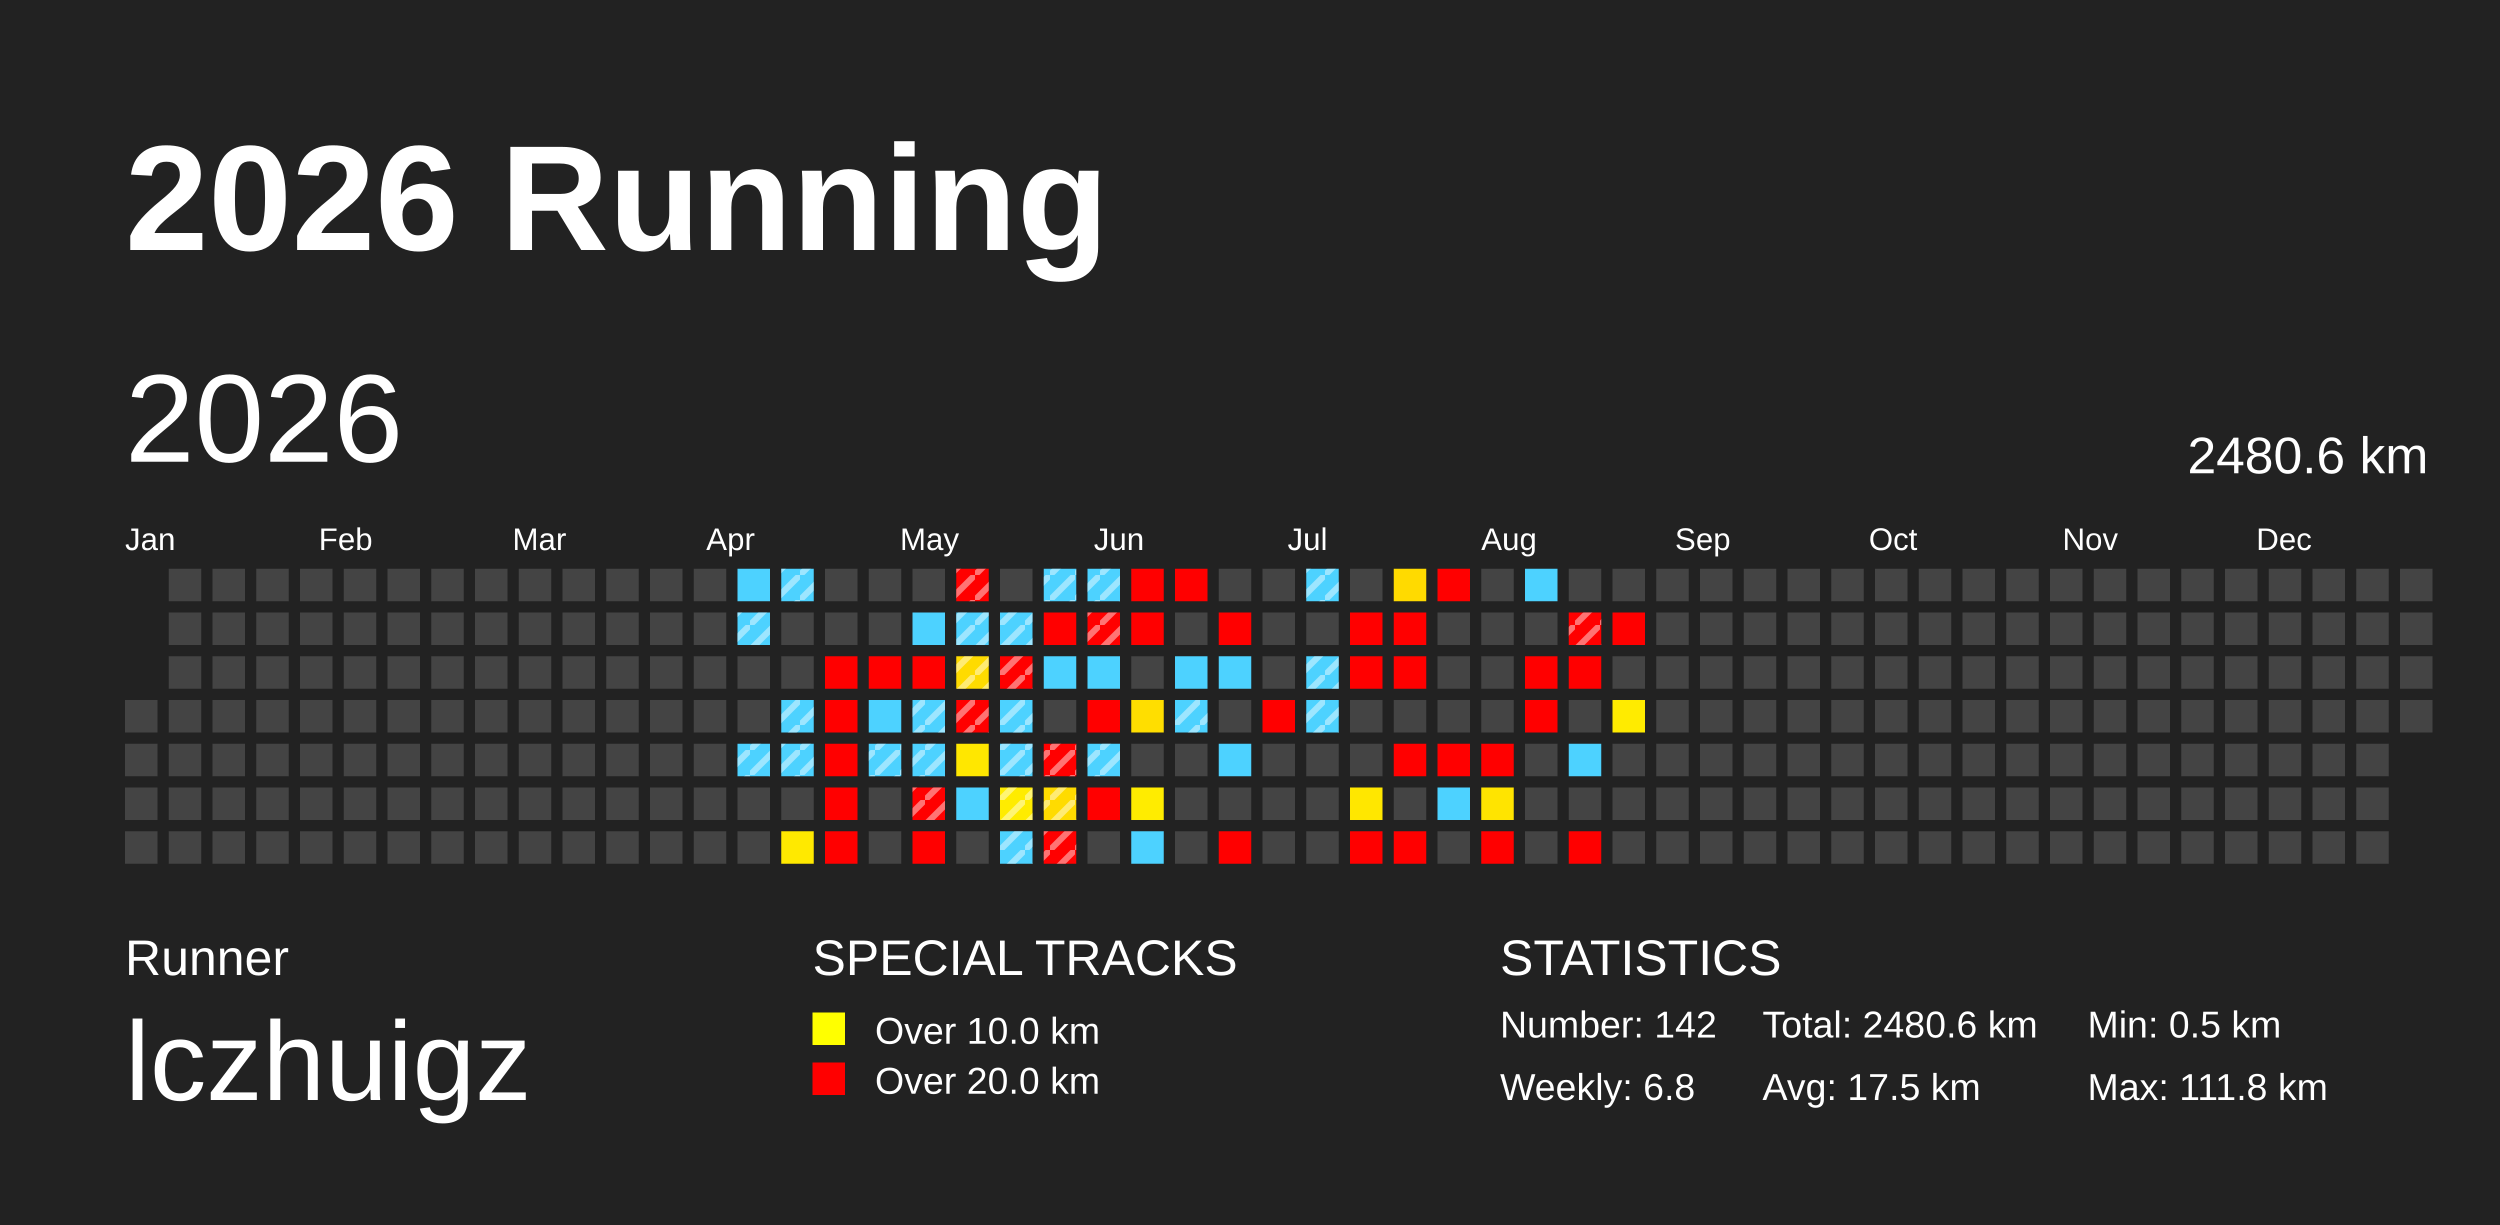
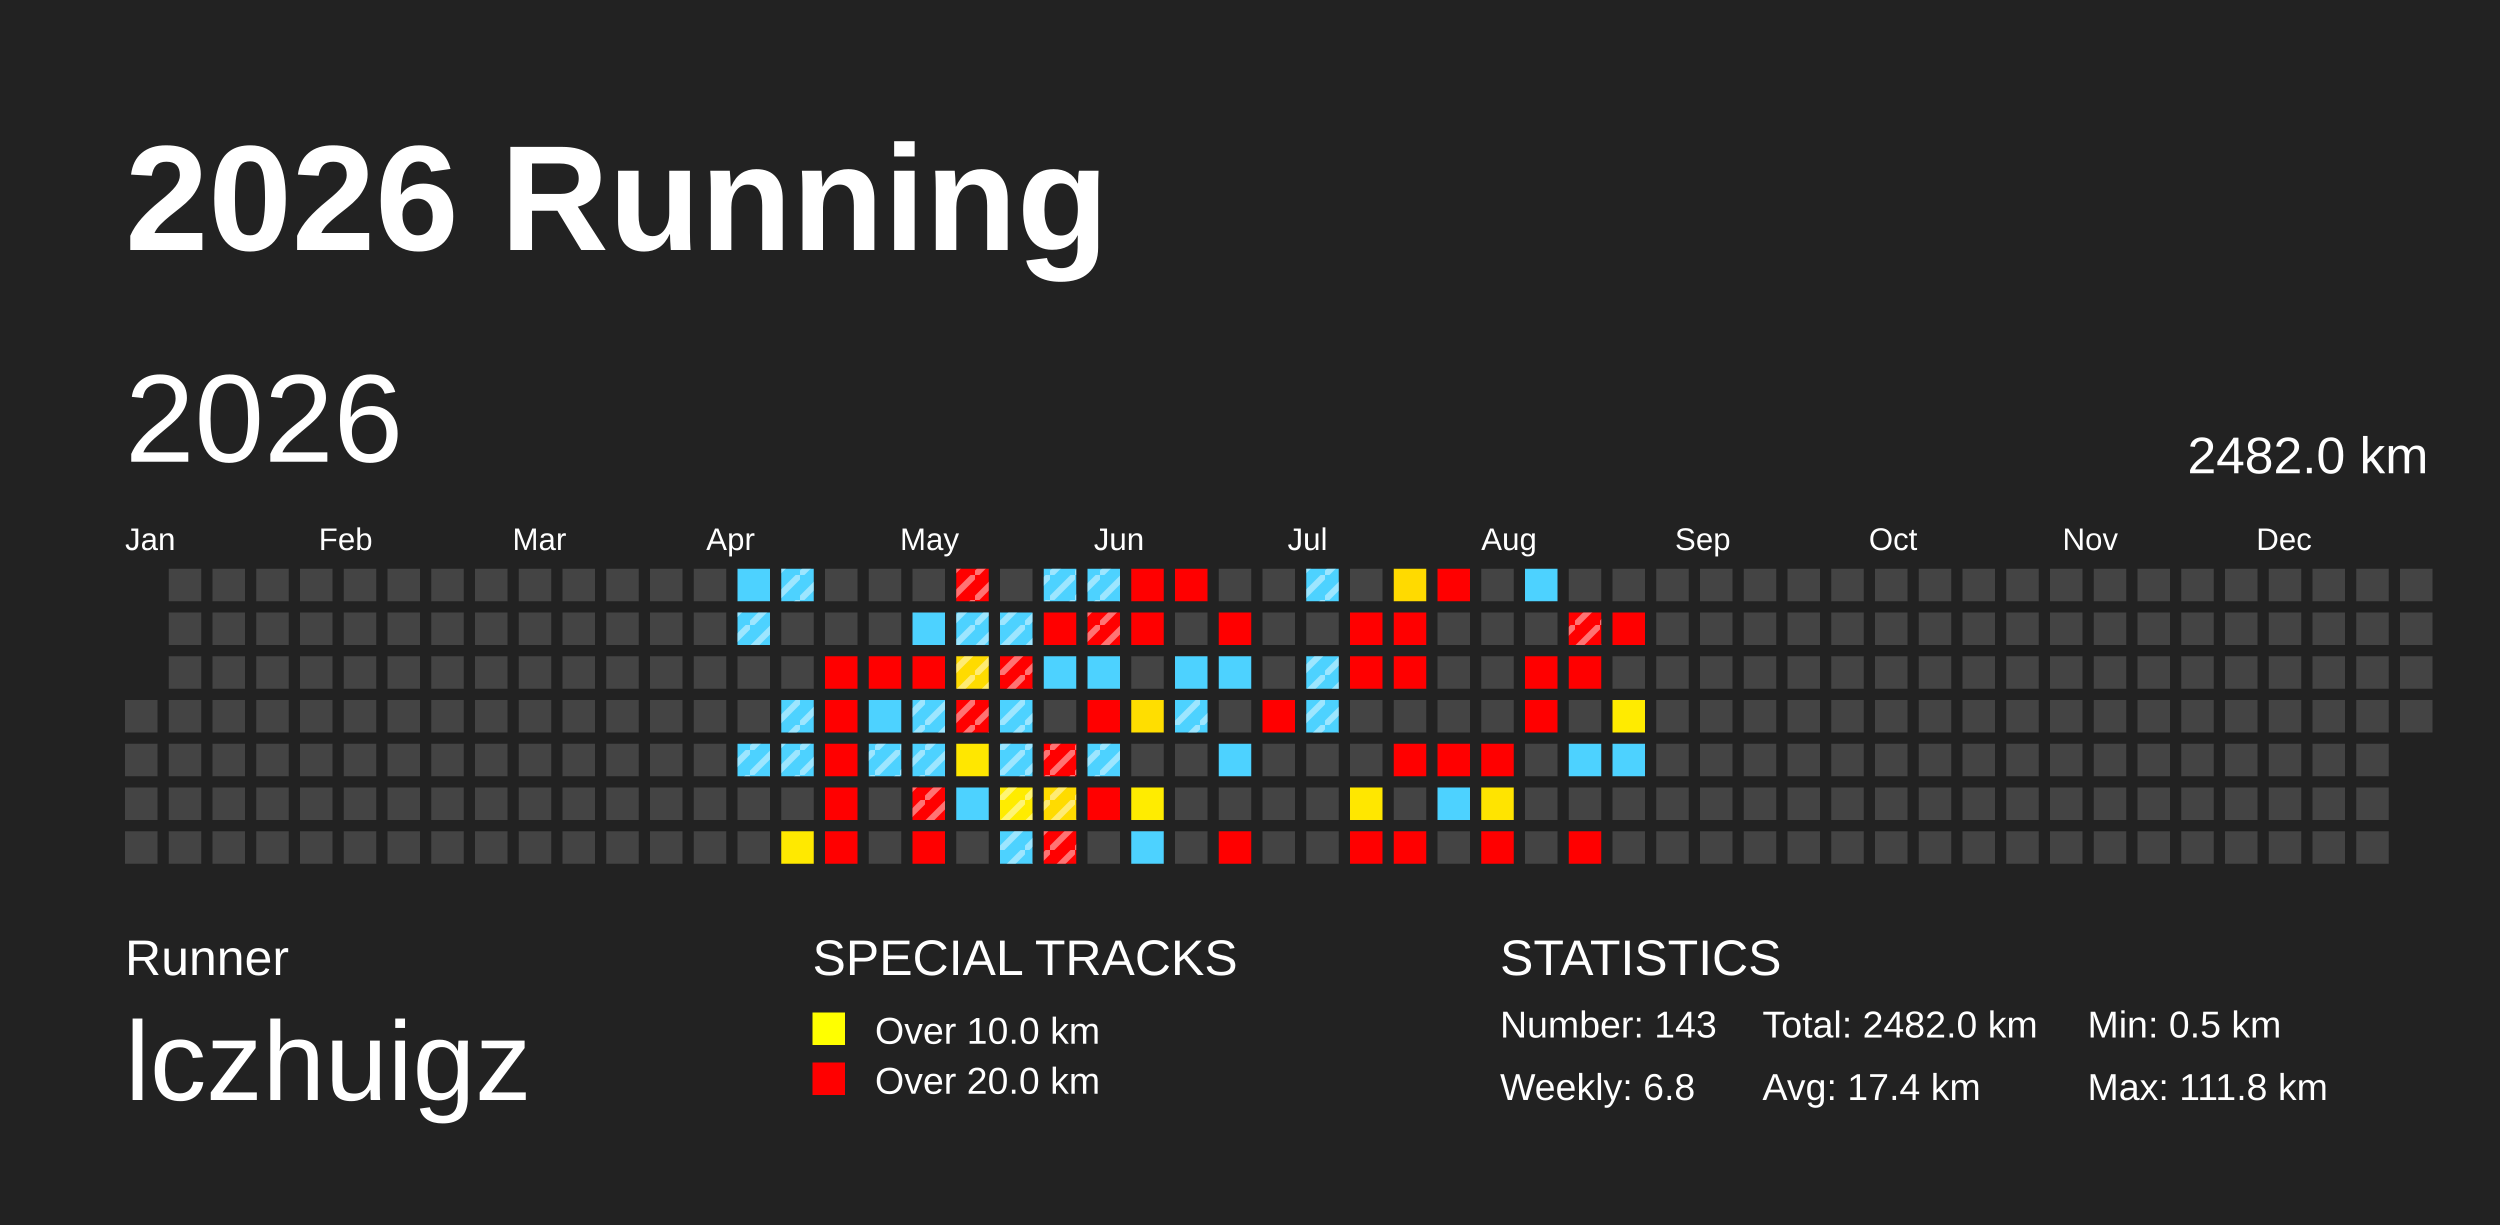
<svg xmlns="http://www.w3.org/2000/svg" baseProfile="full" height="98mm" version="1.1" viewBox="0,0,200,98" width="200mm">
  <defs>
    <pattern height="2" id="indoor-stripe" patternUnits="userSpaceOnUse" width="2">
      <line stroke="white" stroke-opacity="0.45" stroke-width="0.5" x1="0" x2="2" y1="2" y2="0" />
    </pattern>
  </defs>
  <rect fill="#222222" height="98" width="200" x="0" y="0" />
  <text fill="#FFFFFF" style="font-size:12px; font-family:Arial; font-weight:bold;" x="10" y="20">2026 Running</text>
  <text fill="#FFFFFF" style="font-size:4px; font-family:Arial" x="10" y="78">Runner</text>
  <text fill="#FFFFFF" style="font-size:9px; font-family:Arial" x="10" y="88">lczhuigz</text>
  <text fill="#FFFFFF" style="font-size:4px; font-family:Arial" x="65" y="78">SPECIAL TRACKS</text>
  <rect fill="yellow" height="2.6" width="2.6" x="65" y="81" />
  <text fill="#FFFFFF" style="font-size:3px; font-family:Arial" x="70" y="83.5">Over 10.0 km</text>
  <rect fill="red" height="2.6" width="2.6" x="65" y="85" />
  <text fill="#FFFFFF" style="font-size:3px; font-family:Arial" x="70" y="87.5">Over 20.0 km</text>
  <text fill="#FFFFFF" style="font-size:4px; font-family:Arial" x="120" y="78">STATISTICS</text>
-   <text fill="#FFFFFF" style="font-size:3px; font-family:Arial" x="120" y="83">Number: 142</text>
+   <text fill="#FFFFFF" style="font-size:3px; font-family:Arial" x="120" y="83">Number: 143</text>
  <text fill="#FFFFFF" style="font-size:3px; font-family:Arial" x="120" y="88">Weekly: 6.8</text>
-   <text fill="#FFFFFF" style="font-size:3px; font-family:Arial" x="141" y="83">Total: 2480.6 km</text>
-   <text fill="#FFFFFF" style="font-size:3px; font-family:Arial" x="141" y="88">Avg: 17.5 km</text>
+   <text fill="#FFFFFF" style="font-size:3px; font-family:Arial" x="141" y="83">Total: 2482.0 km</text>
+   <text fill="#FFFFFF" style="font-size:3px; font-family:Arial" x="141" y="88">Avg: 17.4 km</text>
  <text fill="#FFFFFF" style="font-size:3px; font-family:Arial" x="167" y="83">Min: 0.5 km</text>
  <text fill="#FFFFFF" style="font-size:3px; font-family:Arial" x="167" y="88">Max: 111.8 km</text>
  <text dominant-baseline="hanging" fill="#FFFFFF" style="font-size:10.0px; font-family:Arial;" x="10" y="30">2026</text>
-   <text dominant-baseline="hanging" fill="#FFFFFF" style="font-size:4.125px; font-family:Arial;" x="175" y="35">2480.6 km</text>
+   <text dominant-baseline="hanging" fill="#FFFFFF" style="font-size:4.125px; font-family:Arial;" x="175" y="35">2482.0 km</text>
  <text fill="#FFFFFF" style="font-size:2.5px; font-family:Arial" x="10.0" y="44">Jan</text>
  <text fill="#FFFFFF" style="font-size:2.5px; font-family:Arial" x="25.5" y="44">Feb</text>
  <text fill="#FFFFFF" style="font-size:2.5px; font-family:Arial" x="41.0" y="44">Mar</text>
  <text fill="#FFFFFF" style="font-size:2.5px; font-family:Arial" x="56.5" y="44">Apr</text>
  <text fill="#FFFFFF" style="font-size:2.5px; font-family:Arial" x="72.0" y="44">May</text>
  <text fill="#FFFFFF" style="font-size:2.5px; font-family:Arial" x="87.5" y="44">Jun</text>
  <text fill="#FFFFFF" style="font-size:2.5px; font-family:Arial" x="103.0" y="44">Jul</text>
  <text fill="#FFFFFF" style="font-size:2.5px; font-family:Arial" x="118.5" y="44">Aug</text>
  <text fill="#FFFFFF" style="font-size:2.5px; font-family:Arial" x="134.0" y="44">Sep</text>
  <text fill="#FFFFFF" style="font-size:2.5px; font-family:Arial" x="149.5" y="44">Oct</text>
  <text fill="#FFFFFF" style="font-size:2.5px; font-family:Arial" x="165.0" y="44">Nov</text>
  <text fill="#FFFFFF" style="font-size:2.5px; font-family:Arial" x="180.5" y="44">Dec</text>
  <rect fill="#444444" height="2.6" width="2.6" x="10.0" y="56.0" />
  <rect fill="#444444" height="2.6" width="2.6" x="10.0" y="59.5" />
  <rect fill="#444444" height="2.6" width="2.6" x="10.0" y="63.0" />
  <rect fill="#444444" height="2.6" width="2.6" x="10.0" y="66.5" />
  <rect fill="#444444" height="2.6" width="2.6" x="13.5" y="45.5" />
  <rect fill="#444444" height="2.6" width="2.6" x="13.5" y="49.0" />
  <rect fill="#444444" height="2.6" width="2.6" x="13.5" y="52.5" />
  <rect fill="#444444" height="2.6" width="2.6" x="13.5" y="56.0" />
  <rect fill="#444444" height="2.6" width="2.6" x="13.5" y="59.5" />
  <rect fill="#444444" height="2.6" width="2.6" x="13.5" y="63.0" />
  <rect fill="#444444" height="2.6" width="2.6" x="13.5" y="66.5" />
  <rect fill="#444444" height="2.6" width="2.6" x="17.0" y="45.5" />
  <rect fill="#444444" height="2.6" width="2.6" x="17.0" y="49.0" />
  <rect fill="#444444" height="2.6" width="2.6" x="17.0" y="52.5" />
  <rect fill="#444444" height="2.6" width="2.6" x="17.0" y="56.0" />
  <rect fill="#444444" height="2.6" width="2.6" x="17.0" y="59.5" />
  <rect fill="#444444" height="2.6" width="2.6" x="17.0" y="63.0" />
  <rect fill="#444444" height="2.6" width="2.6" x="17.0" y="66.5" />
  <rect fill="#444444" height="2.6" width="2.6" x="20.5" y="45.5" />
  <rect fill="#444444" height="2.6" width="2.6" x="20.5" y="49.0" />
  <rect fill="#444444" height="2.6" width="2.6" x="20.5" y="52.5" />
  <rect fill="#444444" height="2.6" width="2.6" x="20.5" y="56.0" />
  <rect fill="#444444" height="2.6" width="2.6" x="20.5" y="59.5" />
  <rect fill="#444444" height="2.6" width="2.6" x="20.5" y="63.0" />
  <rect fill="#444444" height="2.6" width="2.6" x="20.5" y="66.5" />
  <rect fill="#444444" height="2.6" width="2.6" x="24.0" y="45.5" />
  <rect fill="#444444" height="2.6" width="2.6" x="24.0" y="49.0" />
  <rect fill="#444444" height="2.6" width="2.6" x="24.0" y="52.5" />
  <rect fill="#444444" height="2.6" width="2.6" x="24.0" y="56.0" />
  <rect fill="#444444" height="2.6" width="2.6" x="24.0" y="59.5" />
  <rect fill="#444444" height="2.6" width="2.6" x="24.0" y="63.0" />
  <rect fill="#444444" height="2.6" width="2.6" x="24.0" y="66.5" />
  <rect fill="#444444" height="2.6" width="2.6" x="27.5" y="45.5" />
  <rect fill="#444444" height="2.6" width="2.6" x="27.5" y="49.0" />
  <rect fill="#444444" height="2.6" width="2.6" x="27.5" y="52.5" />
  <rect fill="#444444" height="2.6" width="2.6" x="27.5" y="56.0" />
  <rect fill="#444444" height="2.6" width="2.6" x="27.5" y="59.5" />
  <rect fill="#444444" height="2.6" width="2.6" x="27.5" y="63.0" />
  <rect fill="#444444" height="2.6" width="2.6" x="27.5" y="66.5" />
  <rect fill="#444444" height="2.6" width="2.6" x="31.0" y="45.5" />
  <rect fill="#444444" height="2.6" width="2.6" x="31.0" y="49.0" />
  <rect fill="#444444" height="2.6" width="2.6" x="31.0" y="52.5" />
  <rect fill="#444444" height="2.6" width="2.6" x="31.0" y="56.0" />
  <rect fill="#444444" height="2.6" width="2.6" x="31.0" y="59.5" />
  <rect fill="#444444" height="2.6" width="2.6" x="31.0" y="63.0" />
  <rect fill="#444444" height="2.6" width="2.6" x="31.0" y="66.5" />
  <rect fill="#444444" height="2.6" width="2.6" x="34.5" y="45.5" />
  <rect fill="#444444" height="2.6" width="2.6" x="34.5" y="49.0" />
  <rect fill="#444444" height="2.6" width="2.6" x="34.5" y="52.5" />
  <rect fill="#444444" height="2.6" width="2.6" x="34.5" y="56.0" />
  <rect fill="#444444" height="2.6" width="2.6" x="34.5" y="59.5" />
  <rect fill="#444444" height="2.6" width="2.6" x="34.5" y="63.0" />
  <rect fill="#444444" height="2.6" width="2.6" x="34.5" y="66.5" />
  <rect fill="#444444" height="2.6" width="2.6" x="38.0" y="45.5" />
  <rect fill="#444444" height="2.6" width="2.6" x="38.0" y="49.0" />
  <rect fill="#444444" height="2.6" width="2.6" x="38.0" y="52.5" />
  <rect fill="#444444" height="2.6" width="2.6" x="38.0" y="56.0" />
  <rect fill="#444444" height="2.6" width="2.6" x="38.0" y="59.5" />
  <rect fill="#444444" height="2.6" width="2.6" x="38.0" y="63.0" />
  <rect fill="#444444" height="2.6" width="2.6" x="38.0" y="66.5" />
  <rect fill="#444444" height="2.6" width="2.6" x="41.5" y="45.5" />
  <rect fill="#444444" height="2.6" width="2.6" x="41.5" y="49.0" />
  <rect fill="#444444" height="2.6" width="2.6" x="41.5" y="52.5" />
  <rect fill="#444444" height="2.6" width="2.6" x="41.5" y="56.0" />
  <rect fill="#444444" height="2.6" width="2.6" x="41.5" y="59.5" />
  <rect fill="#444444" height="2.6" width="2.6" x="41.5" y="63.0" />
  <rect fill="#444444" height="2.6" width="2.6" x="41.5" y="66.5" />
  <rect fill="#444444" height="2.6" width="2.6" x="45.0" y="45.5" />
  <rect fill="#444444" height="2.6" width="2.6" x="45.0" y="49.0" />
  <rect fill="#444444" height="2.6" width="2.6" x="45.0" y="52.5" />
  <rect fill="#444444" height="2.6" width="2.6" x="45.0" y="56.0" />
  <rect fill="#444444" height="2.6" width="2.6" x="45.0" y="59.5" />
  <rect fill="#444444" height="2.6" width="2.6" x="45.0" y="63.0" />
  <rect fill="#444444" height="2.6" width="2.6" x="45.0" y="66.5" />
  <rect fill="#444444" height="2.6" width="2.6" x="48.5" y="45.5" />
  <rect fill="#444444" height="2.6" width="2.6" x="48.5" y="49.0" />
  <rect fill="#444444" height="2.6" width="2.6" x="48.5" y="52.5" />
  <rect fill="#444444" height="2.6" width="2.6" x="48.5" y="56.0" />
  <rect fill="#444444" height="2.6" width="2.6" x="48.5" y="59.5" />
  <rect fill="#444444" height="2.6" width="2.6" x="48.5" y="63.0" />
  <rect fill="#444444" height="2.6" width="2.6" x="48.5" y="66.5" />
  <rect fill="#444444" height="2.6" width="2.6" x="52.0" y="45.5" />
  <rect fill="#444444" height="2.6" width="2.6" x="52.0" y="49.0" />
  <rect fill="#444444" height="2.6" width="2.6" x="52.0" y="52.5" />
  <rect fill="#444444" height="2.6" width="2.6" x="52.0" y="56.0" />
  <rect fill="#444444" height="2.6" width="2.6" x="52.0" y="59.5" />
  <rect fill="#444444" height="2.6" width="2.6" x="52.0" y="63.0" />
  <rect fill="#444444" height="2.6" width="2.6" x="52.0" y="66.5" />
  <rect fill="#444444" height="2.6" width="2.6" x="55.5" y="45.5" />
  <rect fill="#444444" height="2.6" width="2.6" x="55.5" y="49.0" />
  <rect fill="#444444" height="2.6" width="2.6" x="55.5" y="52.5" />
  <rect fill="#444444" height="2.6" width="2.6" x="55.5" y="56.0" />
  <rect fill="#444444" height="2.6" width="2.6" x="55.5" y="59.5" />
  <rect fill="#444444" height="2.6" width="2.6" x="55.5" y="63.0" />
  <rect fill="#444444" height="2.6" width="2.6" x="55.5" y="66.5" />
  <rect fill="#4dd2ff" height="2.6" width="2.6" x="59.0" y="45.5" />
  <rect fill="#4dd2ff" height="2.6" width="2.6" x="59.0" y="49.0" />
  <rect fill="url(#indoor-stripe)" height="2.6" style="pointer-events: none;" width="2.6" x="59.0" y="49.0" />
  <rect fill="#444444" height="2.6" width="2.6" x="59.0" y="52.5" />
  <rect fill="#444444" height="2.6" width="2.6" x="59.0" y="56.0" />
  <rect fill="#4dd2ff" height="2.6" width="2.6" x="59.0" y="59.5" />
  <rect fill="url(#indoor-stripe)" height="2.6" style="pointer-events: none;" width="2.6" x="59.0" y="59.5" />
  <rect fill="#444444" height="2.6" width="2.6" x="59.0" y="63.0" />
  <rect fill="#444444" height="2.6" width="2.6" x="59.0" y="66.5" />
  <rect fill="#4dd2ff" height="2.6" width="2.6" x="62.5" y="45.5" />
  <rect fill="url(#indoor-stripe)" height="2.6" style="pointer-events: none;" width="2.6" x="62.5" y="45.5" />
  <rect fill="#444444" height="2.6" width="2.6" x="62.5" y="49.0" />
  <rect fill="#444444" height="2.6" width="2.6" x="62.5" y="52.5" />
  <rect fill="#4dd2ff" height="2.6" width="2.6" x="62.5" y="56.0" />
  <rect fill="url(#indoor-stripe)" height="2.6" style="pointer-events: none;" width="2.6" x="62.5" y="56.0" />
  <rect fill="#4dd2ff" height="2.6" width="2.6" x="62.5" y="59.5" />
  <rect fill="url(#indoor-stripe)" height="2.6" style="pointer-events: none;" width="2.6" x="62.5" y="59.5" />
  <rect fill="#444444" height="2.6" width="2.6" x="62.5" y="63.0" />
  <rect fill="#ffe900" height="2.6" width="2.6" x="62.5" y="66.5" />
  <rect fill="#444444" height="2.6" width="2.6" x="66.0" y="45.5" />
  <rect fill="#444444" height="2.6" width="2.6" x="66.0" y="49.0" />
  <rect fill="red" height="2.6" width="2.6" x="66.0" y="52.5" />
  <rect fill="red" height="2.6" width="2.6" x="66.0" y="56.0" />
  <rect fill="red" height="2.6" width="2.6" x="66.0" y="59.5" />
  <rect fill="red" height="2.6" width="2.6" x="66.0" y="63.0" />
  <rect fill="red" height="2.6" width="2.6" x="66.0" y="66.5" />
  <rect fill="#444444" height="2.6" width="2.6" x="69.5" y="45.5" />
  <rect fill="#444444" height="2.6" width="2.6" x="69.5" y="49.0" />
  <rect fill="red" height="2.6" width="2.6" x="69.5" y="52.5" />
  <rect fill="#4dd2ff" height="2.6" width="2.6" x="69.5" y="56.0" />
  <rect fill="#4dd2ff" height="2.6" width="2.6" x="69.5" y="59.5" />
  <rect fill="url(#indoor-stripe)" height="2.6" style="pointer-events: none;" width="2.6" x="69.5" y="59.5" />
  <rect fill="#444444" height="2.6" width="2.6" x="69.5" y="63.0" />
  <rect fill="#444444" height="2.6" width="2.6" x="69.5" y="66.5" />
  <rect fill="#444444" height="2.6" width="2.6" x="73.0" y="45.5" />
  <rect fill="#4dd2ff" height="2.6" width="2.6" x="73.0" y="49.0" />
  <rect fill="red" height="2.6" width="2.6" x="73.0" y="52.5" />
  <rect fill="#4dd2ff" height="2.6" width="2.6" x="73.0" y="56.0" />
  <rect fill="url(#indoor-stripe)" height="2.6" style="pointer-events: none;" width="2.6" x="73.0" y="56.0" />
  <rect fill="#4dd2ff" height="2.6" width="2.6" x="73.0" y="59.5" />
  <rect fill="url(#indoor-stripe)" height="2.6" style="pointer-events: none;" width="2.6" x="73.0" y="59.5" />
  <rect fill="red" height="2.6" width="2.6" x="73.0" y="63.0" />
  <rect fill="url(#indoor-stripe)" height="2.6" style="pointer-events: none;" width="2.6" x="73.0" y="63.0" />
  <rect fill="red" height="2.6" width="2.6" x="73.0" y="66.5" />
  <rect fill="red" height="2.6" width="2.6" x="76.5" y="45.5" />
  <rect fill="url(#indoor-stripe)" height="2.6" style="pointer-events: none;" width="2.6" x="76.5" y="45.5" />
  <rect fill="#4dd2ff" height="2.6" width="2.6" x="76.5" y="49.0" />
  <rect fill="url(#indoor-stripe)" height="2.6" style="pointer-events: none;" width="2.6" x="76.5" y="49.0" />
  <rect fill="#ffdb00" height="2.6" width="2.6" x="76.5" y="52.5" />
  <rect fill="url(#indoor-stripe)" height="2.6" style="pointer-events: none;" width="2.6" x="76.5" y="52.5" />
  <rect fill="red" height="2.6" width="2.6" x="76.5" y="56.0" />
  <rect fill="url(#indoor-stripe)" height="2.6" style="pointer-events: none;" width="2.6" x="76.5" y="56.0" />
  <rect fill="#ffe700" height="2.6" width="2.6" x="76.5" y="59.5" />
  <rect fill="#4dd2ff" height="2.6" width="2.6" x="76.5" y="63.0" />
  <rect fill="#444444" height="2.6" width="2.6" x="76.5" y="66.5" />
  <rect fill="#444444" height="2.6" width="2.6" x="80.0" y="45.5" />
  <rect fill="#4dd2ff" height="2.6" width="2.6" x="80.0" y="49.0" />
  <rect fill="url(#indoor-stripe)" height="2.6" style="pointer-events: none;" width="2.6" x="80.0" y="49.0" />
  <rect fill="red" height="2.6" width="2.6" x="80.0" y="52.5" />
  <rect fill="url(#indoor-stripe)" height="2.6" style="pointer-events: none;" width="2.6" x="80.0" y="52.5" />
  <rect fill="#4dd2ff" height="2.6" width="2.6" x="80.0" y="56.0" />
  <rect fill="url(#indoor-stripe)" height="2.6" style="pointer-events: none;" width="2.6" x="80.0" y="56.0" />
  <rect fill="#4dd2ff" height="2.6" width="2.6" x="80.0" y="59.5" />
  <rect fill="url(#indoor-stripe)" height="2.6" style="pointer-events: none;" width="2.6" x="80.0" y="59.5" />
  <rect fill="#ffec00" height="2.6" width="2.6" x="80.0" y="63.0" />
  <rect fill="url(#indoor-stripe)" height="2.6" style="pointer-events: none;" width="2.6" x="80.0" y="63.0" />
  <rect fill="#4dd2ff" height="2.6" width="2.6" x="80.0" y="66.5" />
  <rect fill="url(#indoor-stripe)" height="2.6" style="pointer-events: none;" width="2.6" x="80.0" y="66.5" />
  <rect fill="#4dd2ff" height="2.6" width="2.6" x="83.5" y="45.5" />
  <rect fill="url(#indoor-stripe)" height="2.6" style="pointer-events: none;" width="2.6" x="83.5" y="45.5" />
  <rect fill="red" height="2.6" width="2.6" x="83.5" y="49.0" />
  <rect fill="#4dd2ff" height="2.6" width="2.6" x="83.5" y="52.5" />
  <rect fill="#444444" height="2.6" width="2.6" x="83.5" y="56.0" />
  <rect fill="red" height="2.6" width="2.6" x="83.5" y="59.5" />
  <rect fill="url(#indoor-stripe)" height="2.6" style="pointer-events: none;" width="2.6" x="83.5" y="59.5" />
  <rect fill="#ffdb00" height="2.6" width="2.6" x="83.5" y="63.0" />
  <rect fill="url(#indoor-stripe)" height="2.6" style="pointer-events: none;" width="2.6" x="83.5" y="63.0" />
  <rect fill="red" height="2.6" width="2.6" x="83.5" y="66.5" />
  <rect fill="url(#indoor-stripe)" height="2.6" style="pointer-events: none;" width="2.6" x="83.5" y="66.5" />
  <rect fill="#4dd2ff" height="2.6" width="2.6" x="87.0" y="45.5" />
  <rect fill="url(#indoor-stripe)" height="2.6" style="pointer-events: none;" width="2.6" x="87.0" y="45.5" />
  <rect fill="red" height="2.6" width="2.6" x="87.0" y="49.0" />
  <rect fill="url(#indoor-stripe)" height="2.6" style="pointer-events: none;" width="2.6" x="87.0" y="49.0" />
  <rect fill="#4dd2ff" height="2.6" width="2.6" x="87.0" y="52.5" />
  <rect fill="red" height="2.6" width="2.6" x="87.0" y="56.0" />
  <rect fill="#4dd2ff" height="2.6" width="2.6" x="87.0" y="59.5" />
  <rect fill="url(#indoor-stripe)" height="2.6" style="pointer-events: none;" width="2.6" x="87.0" y="59.5" />
  <rect fill="red" height="2.6" width="2.6" x="87.0" y="63.0" />
  <rect fill="#444444" height="2.6" width="2.6" x="87.0" y="66.5" />
  <rect fill="red" height="2.6" width="2.6" x="90.5" y="45.5" />
  <rect fill="red" height="2.6" width="2.6" x="90.5" y="49.0" />
  <rect fill="#444444" height="2.6" width="2.6" x="90.5" y="52.5" />
  <rect fill="#ffde00" height="2.6" width="2.6" x="90.5" y="56.0" />
  <rect fill="#444444" height="2.6" width="2.6" x="90.5" y="59.5" />
  <rect fill="#ffec00" height="2.6" width="2.6" x="90.5" y="63.0" />
  <rect fill="#4dd2ff" height="2.6" width="2.6" x="90.5" y="66.5" />
  <rect fill="red" height="2.6" width="2.6" x="94.0" y="45.5" />
  <rect fill="#444444" height="2.6" width="2.6" x="94.0" y="49.0" />
  <rect fill="#4dd2ff" height="2.6" width="2.6" x="94.0" y="52.5" />
  <rect fill="#4dd2ff" height="2.6" width="2.6" x="94.0" y="56.0" />
  <rect fill="url(#indoor-stripe)" height="2.6" style="pointer-events: none;" width="2.6" x="94.0" y="56.0" />
  <rect fill="#444444" height="2.6" width="2.6" x="94.0" y="59.5" />
  <rect fill="#444444" height="2.6" width="2.6" x="94.0" y="63.0" />
  <rect fill="#444444" height="2.6" width="2.6" x="94.0" y="66.5" />
  <rect fill="#444444" height="2.6" width="2.6" x="97.5" y="45.5" />
  <rect fill="red" height="2.6" width="2.6" x="97.5" y="49.0" />
  <rect fill="#4dd2ff" height="2.6" width="2.6" x="97.5" y="52.5" />
  <rect fill="#444444" height="2.6" width="2.6" x="97.5" y="56.0" />
  <rect fill="#4dd2ff" height="2.6" width="2.6" x="97.5" y="59.5" />
  <rect fill="#444444" height="2.6" width="2.6" x="97.5" y="63.0" />
  <rect fill="red" height="2.6" width="2.6" x="97.5" y="66.5" />
  <rect fill="#444444" height="2.6" width="2.6" x="101.0" y="45.5" />
  <rect fill="#444444" height="2.6" width="2.6" x="101.0" y="49.0" />
  <rect fill="#444444" height="2.6" width="2.6" x="101.0" y="52.5" />
  <rect fill="red" height="2.6" width="2.6" x="101.0" y="56.0" />
  <rect fill="#444444" height="2.6" width="2.6" x="101.0" y="59.5" />
  <rect fill="#444444" height="2.6" width="2.6" x="101.0" y="63.0" />
  <rect fill="#444444" height="2.6" width="2.6" x="101.0" y="66.5" />
  <rect fill="#4dd2ff" height="2.6" width="2.6" x="104.5" y="45.5" />
  <rect fill="url(#indoor-stripe)" height="2.6" style="pointer-events: none;" width="2.6" x="104.5" y="45.5" />
  <rect fill="#444444" height="2.6" width="2.6" x="104.5" y="49.0" />
  <rect fill="#4dd2ff" height="2.6" width="2.6" x="104.5" y="52.5" />
  <rect fill="url(#indoor-stripe)" height="2.6" style="pointer-events: none;" width="2.6" x="104.5" y="52.5" />
  <rect fill="#4dd2ff" height="2.6" width="2.6" x="104.5" y="56.0" />
  <rect fill="url(#indoor-stripe)" height="2.6" style="pointer-events: none;" width="2.6" x="104.5" y="56.0" />
  <rect fill="#444444" height="2.6" width="2.6" x="104.5" y="59.5" />
  <rect fill="#444444" height="2.6" width="2.6" x="104.5" y="63.0" />
  <rect fill="#444444" height="2.6" width="2.6" x="104.5" y="66.5" />
  <rect fill="#444444" height="2.6" width="2.6" x="108.0" y="45.5" />
  <rect fill="red" height="2.6" width="2.6" x="108.0" y="49.0" />
  <rect fill="red" height="2.6" width="2.6" x="108.0" y="52.5" />
  <rect fill="#444444" height="2.6" width="2.6" x="108.0" y="56.0" />
  <rect fill="#444444" height="2.6" width="2.6" x="108.0" y="59.5" />
  <rect fill="#ffe700" height="2.6" width="2.6" x="108.0" y="63.0" />
  <rect fill="red" height="2.6" width="2.6" x="108.0" y="66.5" />
  <rect fill="#ffda00" height="2.6" width="2.6" x="111.5" y="45.5" />
  <rect fill="red" height="2.6" width="2.6" x="111.5" y="49.0" />
  <rect fill="red" height="2.6" width="2.6" x="111.5" y="52.5" />
  <rect fill="#444444" height="2.6" width="2.6" x="111.5" y="56.0" />
  <rect fill="red" height="2.6" width="2.6" x="111.5" y="59.5" />
  <rect fill="#444444" height="2.6" width="2.6" x="111.5" y="63.0" />
  <rect fill="red" height="2.6" width="2.6" x="111.5" y="66.5" />
  <rect fill="red" height="2.6" width="2.6" x="115.0" y="45.5" />
  <rect fill="#444444" height="2.6" width="2.6" x="115.0" y="49.0" />
  <rect fill="#444444" height="2.6" width="2.6" x="115.0" y="52.5" />
  <rect fill="#444444" height="2.6" width="2.6" x="115.0" y="56.0" />
  <rect fill="red" height="2.6" width="2.6" x="115.0" y="59.5" />
  <rect fill="#4dd2ff" height="2.6" width="2.6" x="115.0" y="63.0" />
  <rect fill="#444444" height="2.6" width="2.6" x="115.0" y="66.5" />
  <rect fill="#444444" height="2.6" width="2.6" x="118.5" y="45.5" />
  <rect fill="#444444" height="2.6" width="2.6" x="118.5" y="49.0" />
  <rect fill="#444444" height="2.6" width="2.6" x="118.5" y="52.5" />
  <rect fill="#444444" height="2.6" width="2.6" x="118.5" y="56.0" />
  <rect fill="red" height="2.6" width="2.6" x="118.5" y="59.5" />
  <rect fill="#ffe400" height="2.6" width="2.6" x="118.5" y="63.0" />
  <rect fill="red" height="2.6" width="2.6" x="118.5" y="66.5" />
  <rect fill="#4dd2ff" height="2.6" width="2.6" x="122.0" y="45.5" />
  <rect fill="#444444" height="2.6" width="2.6" x="122.0" y="49.0" />
  <rect fill="red" height="2.6" width="2.6" x="122.0" y="52.5" />
  <rect fill="red" height="2.6" width="2.6" x="122.0" y="56.0" />
  <rect fill="#444444" height="2.6" width="2.6" x="122.0" y="59.5" />
  <rect fill="#444444" height="2.6" width="2.6" x="122.0" y="63.0" />
  <rect fill="#444444" height="2.6" width="2.6" x="122.0" y="66.5" />
  <rect fill="#444444" height="2.6" width="2.6" x="125.5" y="45.5" />
  <rect fill="red" height="2.6" width="2.6" x="125.5" y="49.0" />
  <rect fill="url(#indoor-stripe)" height="2.6" style="pointer-events: none;" width="2.6" x="125.5" y="49.0" />
  <rect fill="red" height="2.6" width="2.6" x="125.5" y="52.5" />
  <rect fill="#444444" height="2.6" width="2.6" x="125.5" y="56.0" />
  <rect fill="#4dd2ff" height="2.6" width="2.6" x="125.5" y="59.5" />
  <rect fill="#444444" height="2.6" width="2.6" x="125.5" y="63.0" />
  <rect fill="red" height="2.6" width="2.6" x="125.5" y="66.5" />
  <rect fill="#444444" height="2.6" width="2.6" x="129.0" y="45.5" />
  <rect fill="red" height="2.6" width="2.6" x="129.0" y="49.0" />
  <rect fill="#444444" height="2.6" width="2.6" x="129.0" y="52.5" />
  <rect fill="#ffeb00" height="2.6" width="2.6" x="129.0" y="56.0" />
-   <rect fill="#444444" height="2.6" width="2.6" x="129.0" y="59.5" />
+   <rect fill="#4dd2ff" height="2.6" width="2.6" x="129.0" y="59.5" />
  <rect fill="#444444" height="2.6" width="2.6" x="129.0" y="63.0" />
  <rect fill="#444444" height="2.6" width="2.6" x="129.0" y="66.5" />
  <rect fill="#444444" height="2.6" width="2.6" x="132.5" y="45.5" />
  <rect fill="#444444" height="2.6" width="2.6" x="132.5" y="49.0" />
  <rect fill="#444444" height="2.6" width="2.6" x="132.5" y="52.5" />
  <rect fill="#444444" height="2.6" width="2.6" x="132.5" y="56.0" />
  <rect fill="#444444" height="2.6" width="2.6" x="132.5" y="59.5" />
  <rect fill="#444444" height="2.6" width="2.6" x="132.5" y="63.0" />
  <rect fill="#444444" height="2.6" width="2.6" x="132.5" y="66.5" />
  <rect fill="#444444" height="2.6" width="2.6" x="136.0" y="45.5" />
  <rect fill="#444444" height="2.6" width="2.6" x="136.0" y="49.0" />
  <rect fill="#444444" height="2.6" width="2.6" x="136.0" y="52.5" />
  <rect fill="#444444" height="2.6" width="2.6" x="136.0" y="56.0" />
  <rect fill="#444444" height="2.6" width="2.6" x="136.0" y="59.5" />
  <rect fill="#444444" height="2.6" width="2.6" x="136.0" y="63.0" />
  <rect fill="#444444" height="2.6" width="2.6" x="136.0" y="66.5" />
  <rect fill="#444444" height="2.6" width="2.6" x="139.5" y="45.5" />
  <rect fill="#444444" height="2.6" width="2.6" x="139.5" y="49.0" />
  <rect fill="#444444" height="2.6" width="2.6" x="139.5" y="52.5" />
  <rect fill="#444444" height="2.6" width="2.6" x="139.5" y="56.0" />
  <rect fill="#444444" height="2.6" width="2.6" x="139.5" y="59.5" />
  <rect fill="#444444" height="2.6" width="2.6" x="139.5" y="63.0" />
  <rect fill="#444444" height="2.6" width="2.6" x="139.5" y="66.5" />
  <rect fill="#444444" height="2.6" width="2.6" x="143.0" y="45.5" />
  <rect fill="#444444" height="2.6" width="2.6" x="143.0" y="49.0" />
  <rect fill="#444444" height="2.6" width="2.6" x="143.0" y="52.5" />
  <rect fill="#444444" height="2.6" width="2.6" x="143.0" y="56.0" />
  <rect fill="#444444" height="2.6" width="2.6" x="143.0" y="59.5" />
  <rect fill="#444444" height="2.6" width="2.6" x="143.0" y="63.0" />
  <rect fill="#444444" height="2.6" width="2.6" x="143.0" y="66.5" />
  <rect fill="#444444" height="2.6" width="2.6" x="146.5" y="45.5" />
  <rect fill="#444444" height="2.6" width="2.6" x="146.5" y="49.0" />
  <rect fill="#444444" height="2.6" width="2.6" x="146.5" y="52.5" />
  <rect fill="#444444" height="2.6" width="2.6" x="146.5" y="56.0" />
  <rect fill="#444444" height="2.6" width="2.6" x="146.5" y="59.5" />
  <rect fill="#444444" height="2.6" width="2.6" x="146.5" y="63.0" />
  <rect fill="#444444" height="2.6" width="2.6" x="146.5" y="66.5" />
  <rect fill="#444444" height="2.6" width="2.6" x="150.0" y="45.5" />
  <rect fill="#444444" height="2.6" width="2.6" x="150.0" y="49.0" />
  <rect fill="#444444" height="2.6" width="2.6" x="150.0" y="52.5" />
  <rect fill="#444444" height="2.6" width="2.6" x="150.0" y="56.0" />
  <rect fill="#444444" height="2.6" width="2.6" x="150.0" y="59.5" />
  <rect fill="#444444" height="2.6" width="2.6" x="150.0" y="63.0" />
  <rect fill="#444444" height="2.6" width="2.6" x="150.0" y="66.5" />
  <rect fill="#444444" height="2.6" width="2.6" x="153.5" y="45.5" />
  <rect fill="#444444" height="2.6" width="2.6" x="153.5" y="49.0" />
  <rect fill="#444444" height="2.6" width="2.6" x="153.5" y="52.5" />
  <rect fill="#444444" height="2.6" width="2.6" x="153.5" y="56.0" />
  <rect fill="#444444" height="2.6" width="2.6" x="153.5" y="59.5" />
  <rect fill="#444444" height="2.6" width="2.6" x="153.5" y="63.0" />
  <rect fill="#444444" height="2.6" width="2.6" x="153.5" y="66.5" />
  <rect fill="#444444" height="2.6" width="2.6" x="157.0" y="45.5" />
  <rect fill="#444444" height="2.6" width="2.6" x="157.0" y="49.0" />
  <rect fill="#444444" height="2.6" width="2.6" x="157.0" y="52.5" />
  <rect fill="#444444" height="2.6" width="2.6" x="157.0" y="56.0" />
  <rect fill="#444444" height="2.6" width="2.6" x="157.0" y="59.5" />
  <rect fill="#444444" height="2.6" width="2.6" x="157.0" y="63.0" />
  <rect fill="#444444" height="2.6" width="2.6" x="157.0" y="66.5" />
  <rect fill="#444444" height="2.6" width="2.6" x="160.5" y="45.5" />
  <rect fill="#444444" height="2.6" width="2.6" x="160.5" y="49.0" />
  <rect fill="#444444" height="2.6" width="2.6" x="160.5" y="52.5" />
  <rect fill="#444444" height="2.6" width="2.6" x="160.5" y="56.0" />
  <rect fill="#444444" height="2.6" width="2.6" x="160.5" y="59.5" />
  <rect fill="#444444" height="2.6" width="2.6" x="160.5" y="63.0" />
  <rect fill="#444444" height="2.6" width="2.6" x="160.5" y="66.5" />
  <rect fill="#444444" height="2.6" width="2.6" x="164.0" y="45.5" />
  <rect fill="#444444" height="2.6" width="2.6" x="164.0" y="49.0" />
  <rect fill="#444444" height="2.6" width="2.6" x="164.0" y="52.5" />
  <rect fill="#444444" height="2.6" width="2.6" x="164.0" y="56.0" />
  <rect fill="#444444" height="2.6" width="2.6" x="164.0" y="59.5" />
  <rect fill="#444444" height="2.6" width="2.6" x="164.0" y="63.0" />
  <rect fill="#444444" height="2.6" width="2.6" x="164.0" y="66.5" />
  <rect fill="#444444" height="2.6" width="2.6" x="167.5" y="45.5" />
  <rect fill="#444444" height="2.6" width="2.6" x="167.5" y="49.0" />
  <rect fill="#444444" height="2.6" width="2.6" x="167.5" y="52.5" />
  <rect fill="#444444" height="2.6" width="2.6" x="167.5" y="56.0" />
  <rect fill="#444444" height="2.6" width="2.6" x="167.5" y="59.5" />
  <rect fill="#444444" height="2.6" width="2.6" x="167.5" y="63.0" />
  <rect fill="#444444" height="2.6" width="2.6" x="167.5" y="66.5" />
  <rect fill="#444444" height="2.6" width="2.6" x="171.0" y="45.5" />
  <rect fill="#444444" height="2.6" width="2.6" x="171.0" y="49.0" />
  <rect fill="#444444" height="2.6" width="2.6" x="171.0" y="52.5" />
  <rect fill="#444444" height="2.6" width="2.6" x="171.0" y="56.0" />
  <rect fill="#444444" height="2.6" width="2.6" x="171.0" y="59.5" />
  <rect fill="#444444" height="2.6" width="2.6" x="171.0" y="63.0" />
  <rect fill="#444444" height="2.6" width="2.6" x="171.0" y="66.5" />
  <rect fill="#444444" height="2.6" width="2.6" x="174.5" y="45.5" />
  <rect fill="#444444" height="2.6" width="2.6" x="174.5" y="49.0" />
  <rect fill="#444444" height="2.6" width="2.6" x="174.5" y="52.5" />
  <rect fill="#444444" height="2.6" width="2.6" x="174.5" y="56.0" />
  <rect fill="#444444" height="2.6" width="2.6" x="174.5" y="59.5" />
  <rect fill="#444444" height="2.6" width="2.6" x="174.5" y="63.0" />
  <rect fill="#444444" height="2.6" width="2.6" x="174.5" y="66.5" />
  <rect fill="#444444" height="2.6" width="2.6" x="178.0" y="45.5" />
  <rect fill="#444444" height="2.6" width="2.6" x="178.0" y="49.0" />
  <rect fill="#444444" height="2.6" width="2.6" x="178.0" y="52.5" />
  <rect fill="#444444" height="2.6" width="2.6" x="178.0" y="56.0" />
  <rect fill="#444444" height="2.6" width="2.6" x="178.0" y="59.5" />
  <rect fill="#444444" height="2.6" width="2.6" x="178.0" y="63.0" />
  <rect fill="#444444" height="2.6" width="2.6" x="178.0" y="66.5" />
  <rect fill="#444444" height="2.6" width="2.6" x="181.5" y="45.5" />
  <rect fill="#444444" height="2.6" width="2.6" x="181.5" y="49.0" />
  <rect fill="#444444" height="2.6" width="2.6" x="181.5" y="52.5" />
  <rect fill="#444444" height="2.6" width="2.6" x="181.5" y="56.0" />
  <rect fill="#444444" height="2.6" width="2.6" x="181.5" y="59.5" />
  <rect fill="#444444" height="2.6" width="2.6" x="181.5" y="63.0" />
  <rect fill="#444444" height="2.6" width="2.6" x="181.5" y="66.5" />
  <rect fill="#444444" height="2.6" width="2.6" x="185.0" y="45.5" />
  <rect fill="#444444" height="2.6" width="2.6" x="185.0" y="49.0" />
  <rect fill="#444444" height="2.6" width="2.6" x="185.0" y="52.5" />
  <rect fill="#444444" height="2.6" width="2.6" x="185.0" y="56.0" />
  <rect fill="#444444" height="2.6" width="2.6" x="185.0" y="59.5" />
  <rect fill="#444444" height="2.6" width="2.6" x="185.0" y="63.0" />
  <rect fill="#444444" height="2.6" width="2.6" x="185.0" y="66.5" />
  <rect fill="#444444" height="2.6" width="2.6" x="188.5" y="45.5" />
  <rect fill="#444444" height="2.6" width="2.6" x="188.5" y="49.0" />
  <rect fill="#444444" height="2.6" width="2.6" x="188.5" y="52.5" />
  <rect fill="#444444" height="2.6" width="2.6" x="188.5" y="56.0" />
  <rect fill="#444444" height="2.6" width="2.6" x="188.5" y="59.5" />
  <rect fill="#444444" height="2.6" width="2.6" x="188.5" y="63.0" />
  <rect fill="#444444" height="2.6" width="2.6" x="188.5" y="66.5" />
  <rect fill="#444444" height="2.6" width="2.6" x="192.0" y="45.5" />
  <rect fill="#444444" height="2.6" width="2.6" x="192.0" y="49.0" />
  <rect fill="#444444" height="2.6" width="2.6" x="192.0" y="52.5" />
  <rect fill="#444444" height="2.6" width="2.6" x="192.0" y="56.0" />
</svg>
